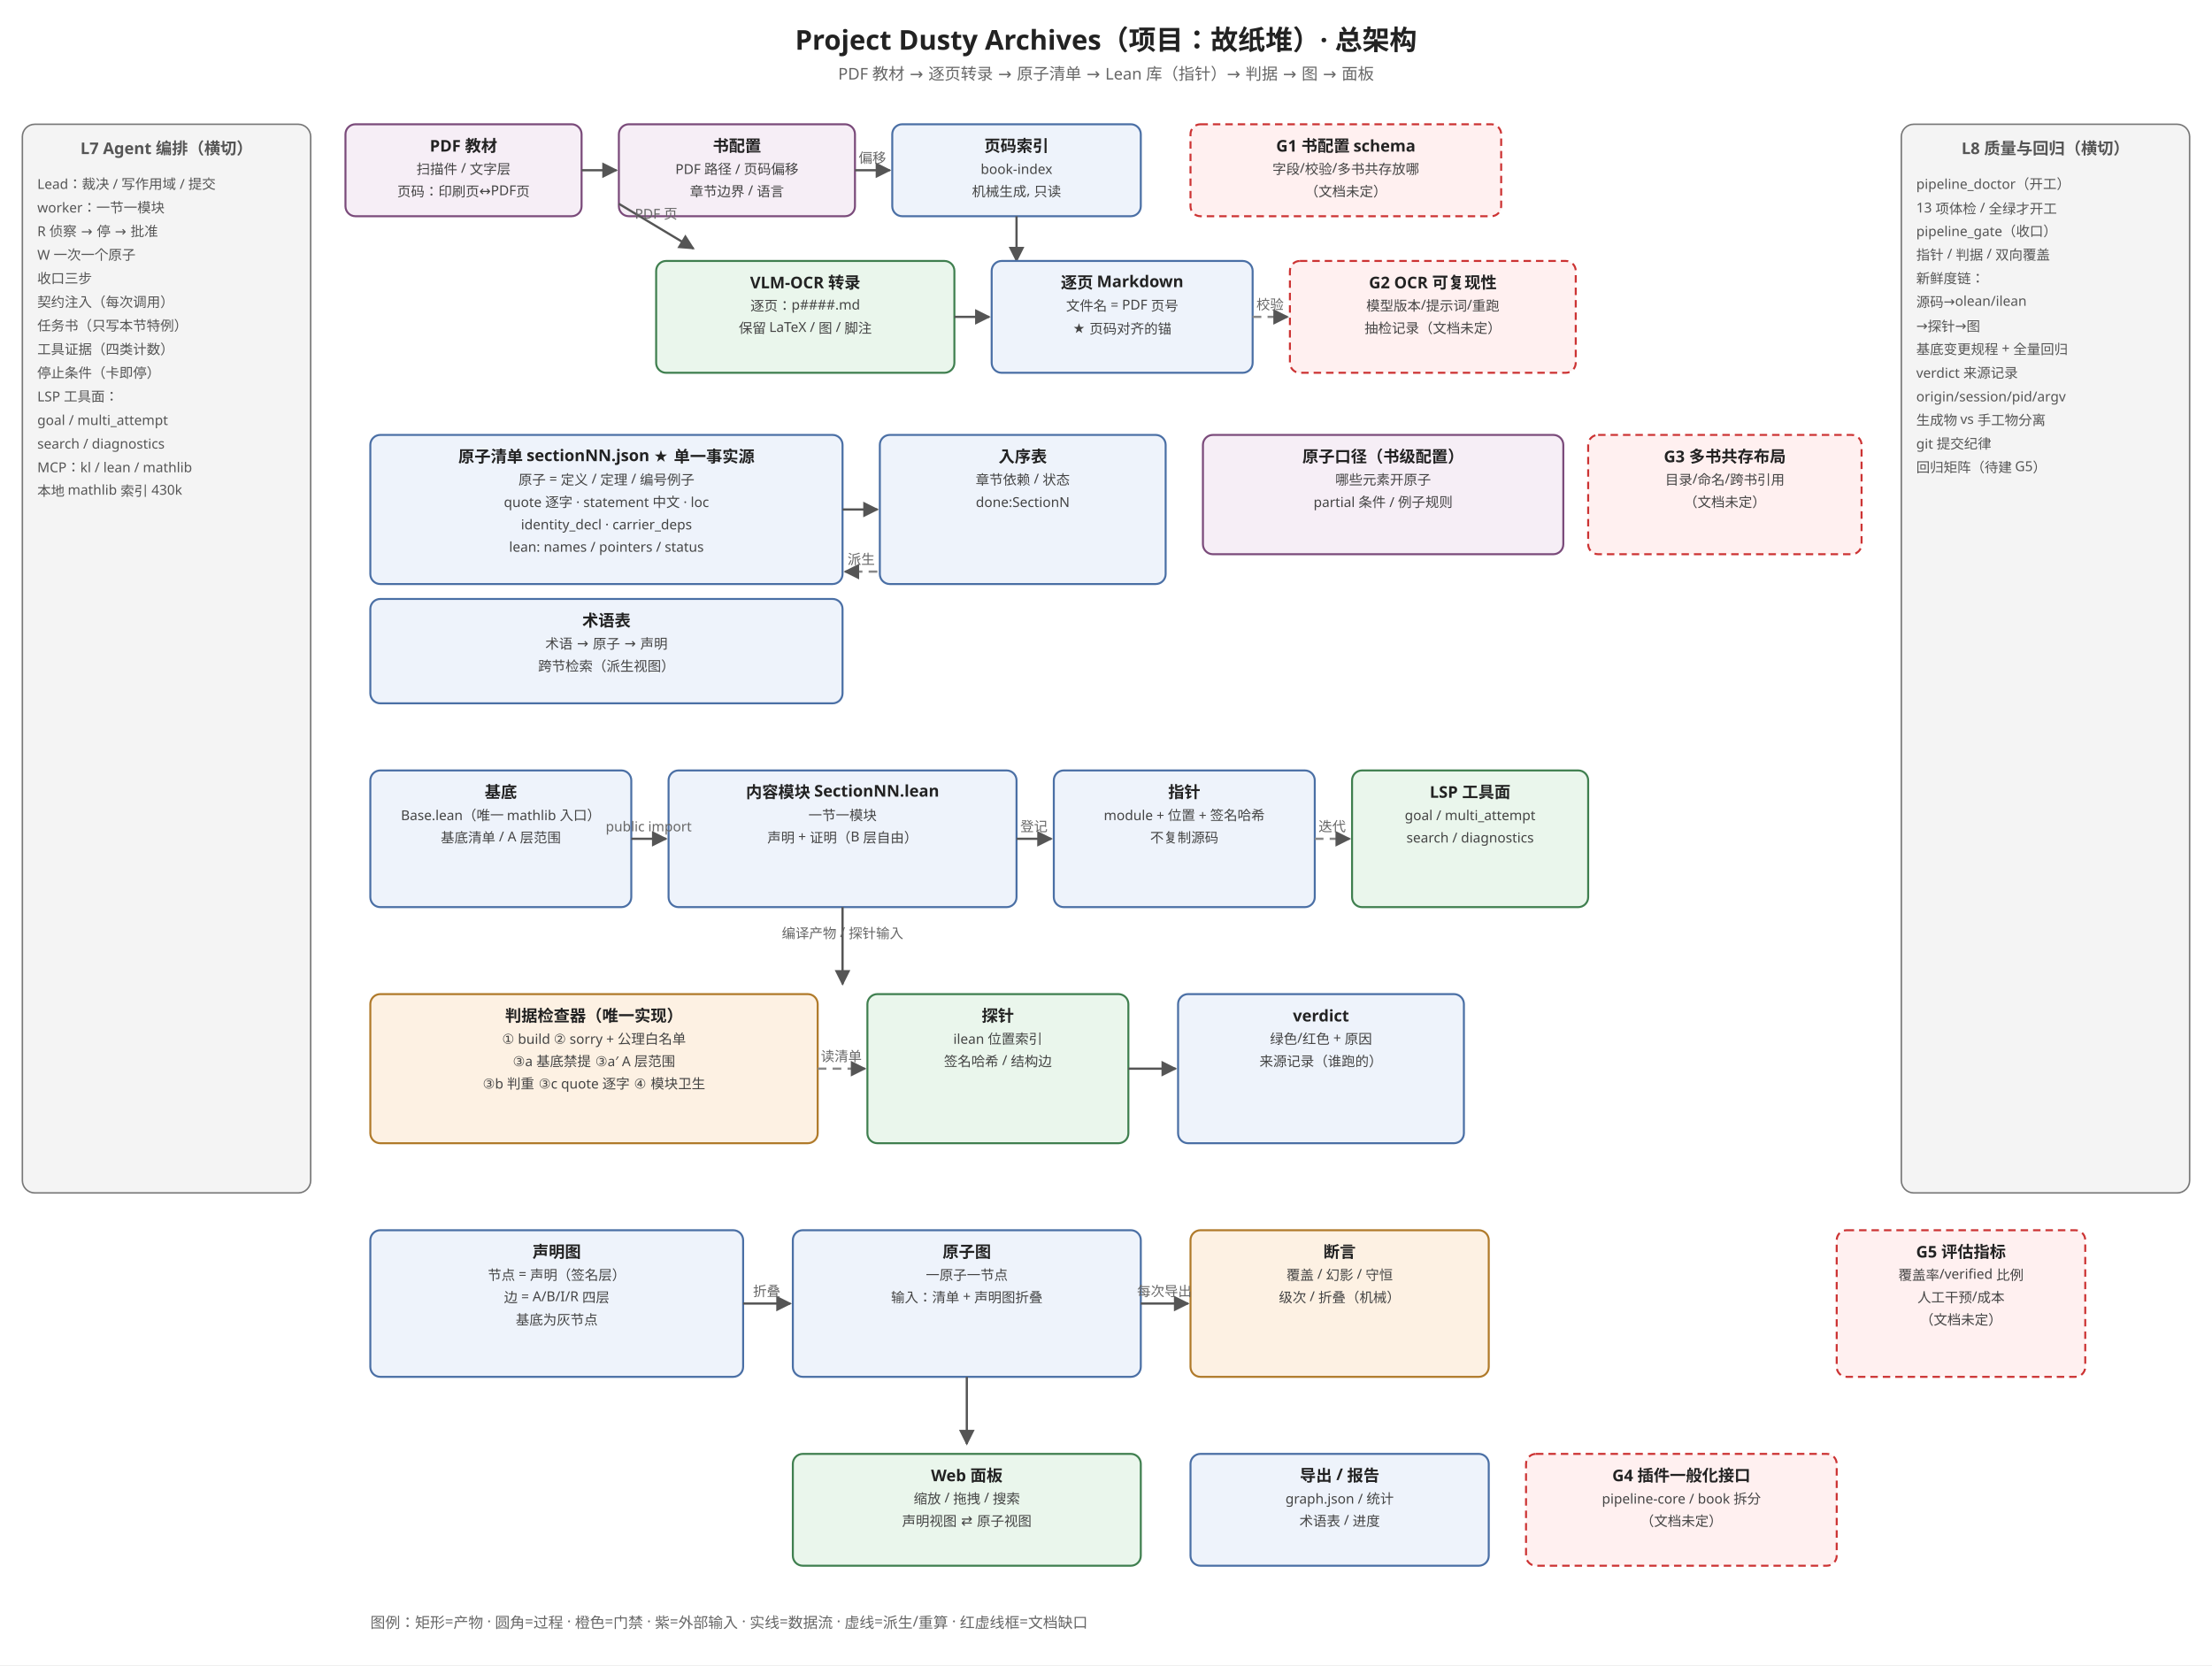
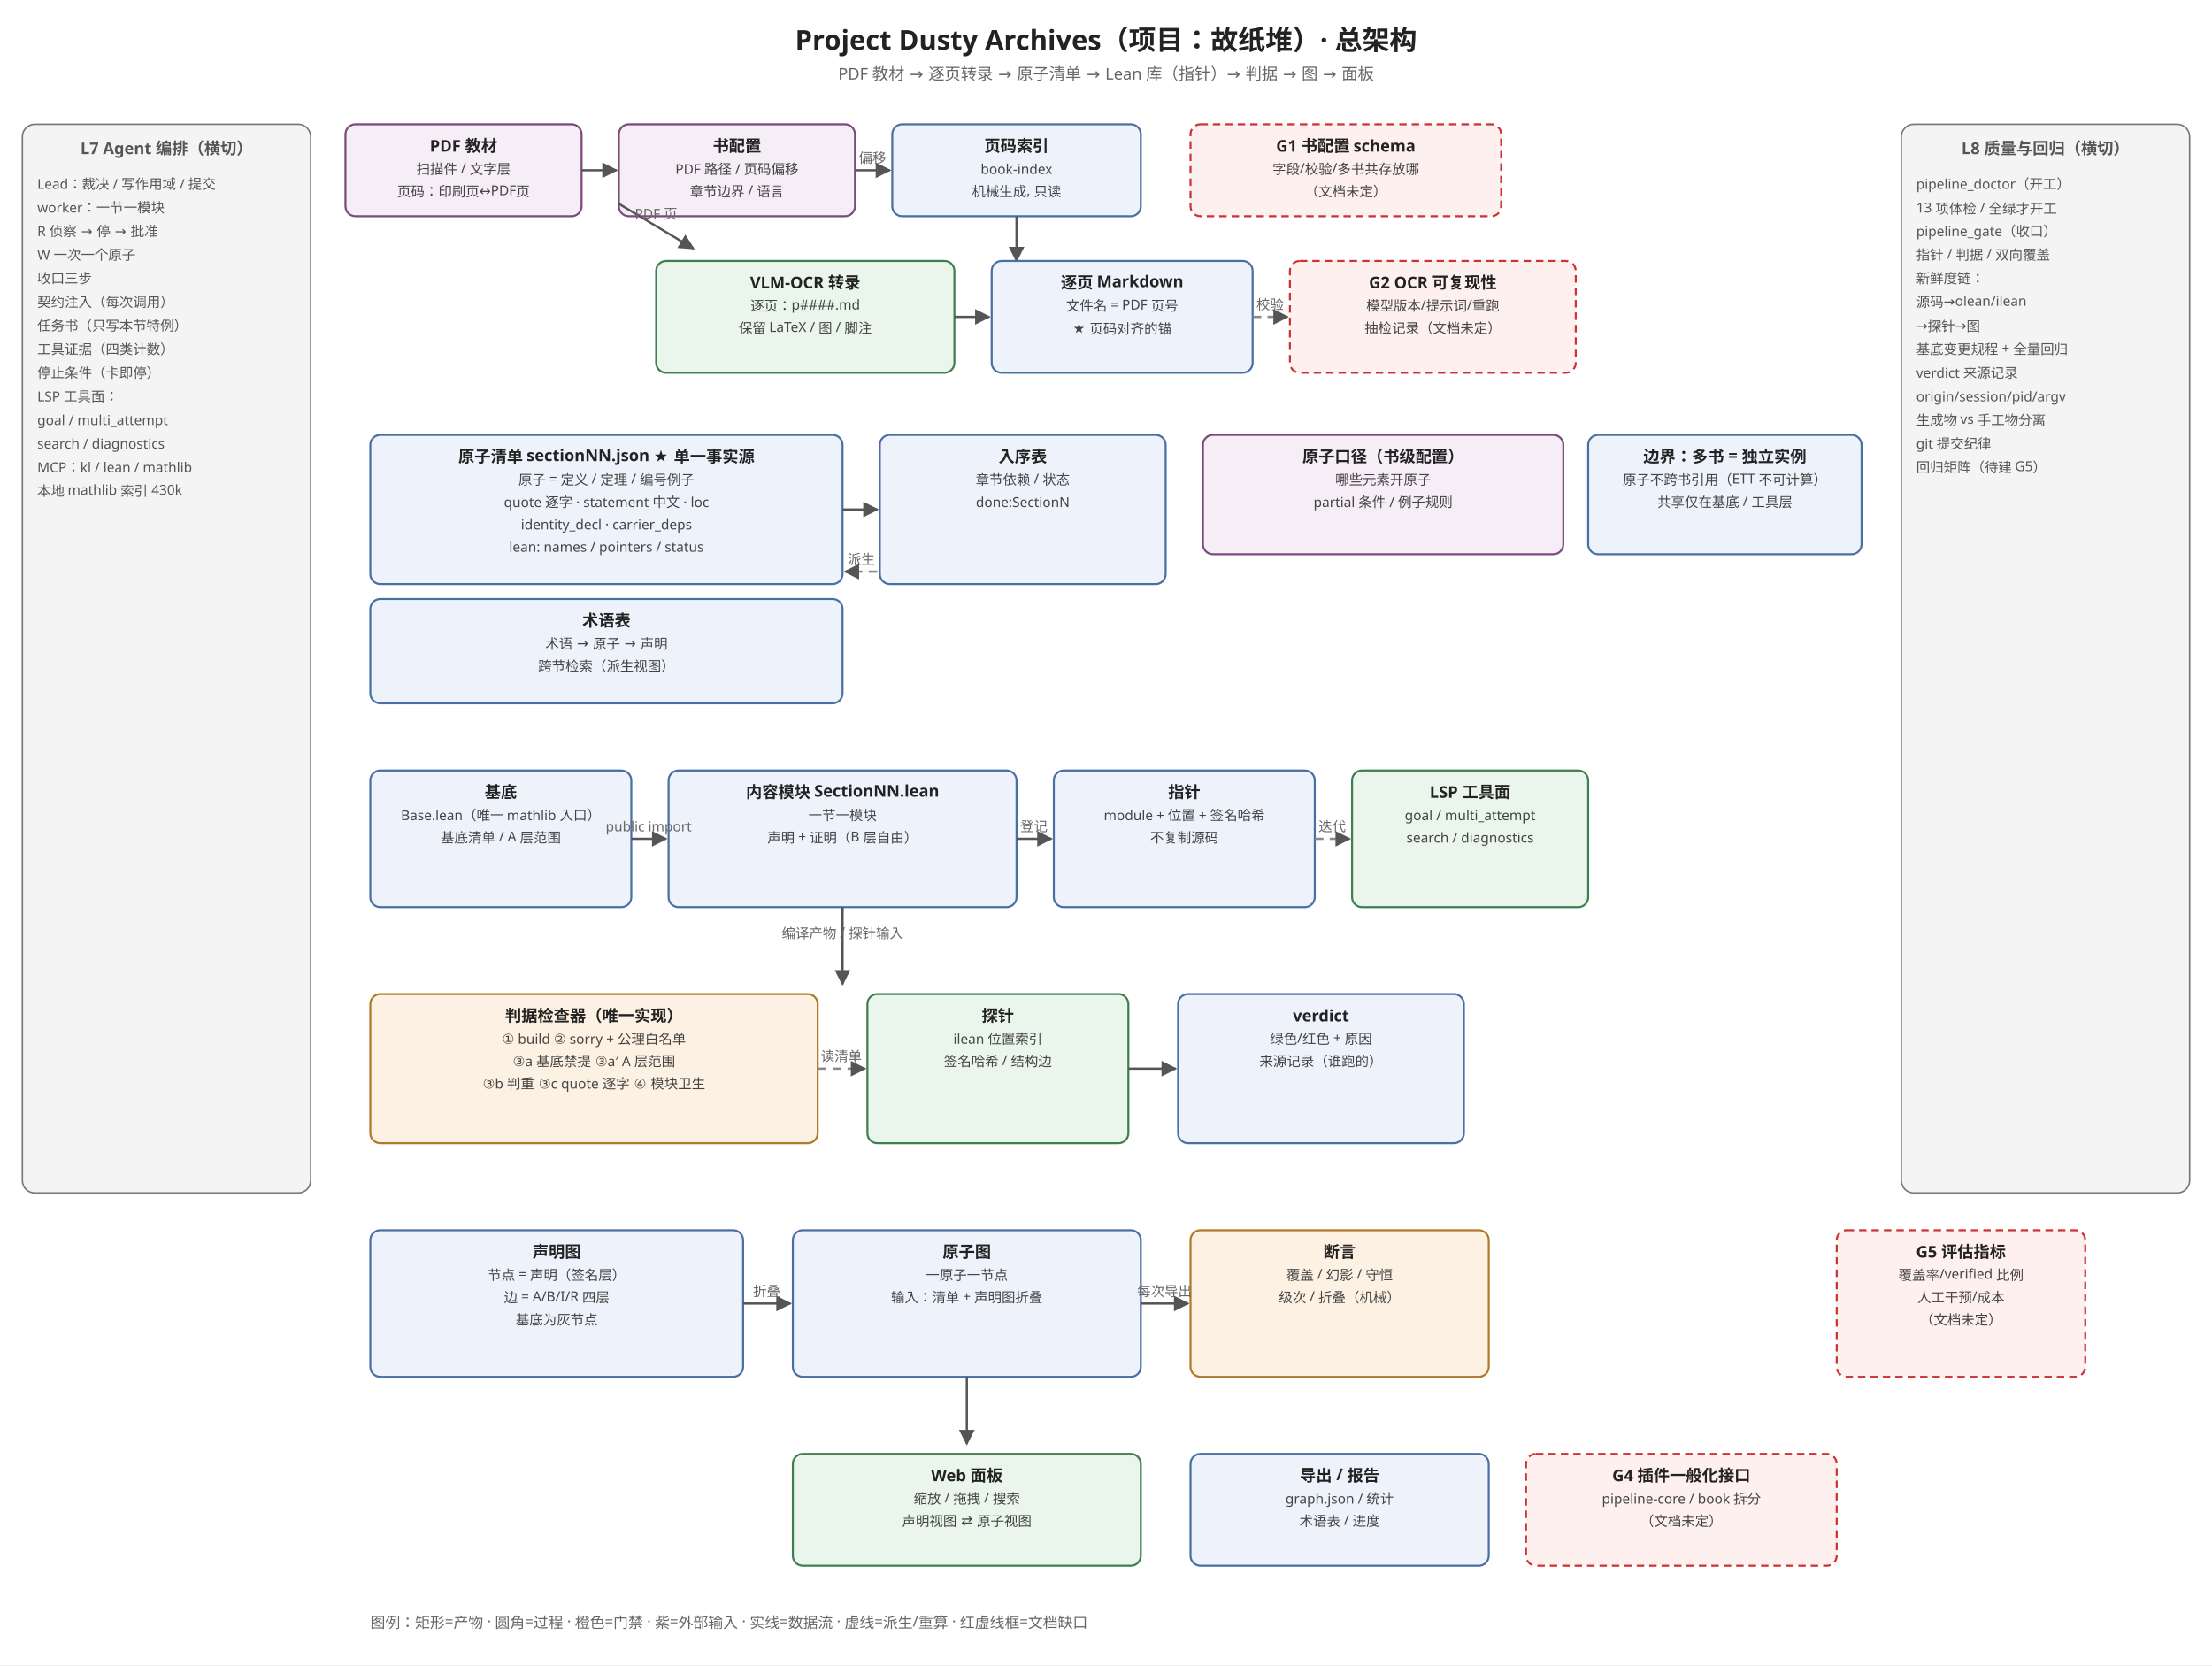
<svg xmlns="http://www.w3.org/2000/svg" width="1780" height="1340" viewBox="0 0 1780 1340">
  <defs>
    <marker id="ah" viewBox="0 0 10 10" refX="9" refY="5" markerWidth="7" markerHeight="7" orient="auto-start-reverse">
      <path d="M 0 0 L 10 5 L 0 10 z" fill="#555555" />
    </marker>
  </defs>
  <rect width="100%" height="100%" fill="white" />
  <text x="890" y="40" font-size="22" font-weight="bold" text-anchor="middle" fill="#222222" font-family="Segoe UI, Microsoft YaHei, sans-serif">Project Dusty Archives（项目：故纸堆）· 总架构</text>
  <text x="890" y="64" font-size="13" font-weight="normal" text-anchor="middle" fill="#666666" font-family="Segoe UI, Microsoft YaHei, sans-serif">PDF 教材 → 逐页转录 → 原子清单 → Lean 库（指针）→ 判据 → 图 → 面板</text>
  <rect x="18" y="100" width="232" height="860" rx="10" fill="#f4f4f4" stroke="#777777" stroke-width="1.2" />
  <text x="134" y="124" font-size="13" font-weight="bold" text-anchor="middle" fill="#555555" font-family="Segoe UI, Microsoft YaHei, sans-serif">L7 Agent 编排（横切）</text>
  <text x="30" y="152" font-size="11" font-weight="normal" text-anchor="start" fill="#555555" font-family="Segoe UI, Microsoft YaHei, sans-serif">Lead：裁决 / 写作用域 / 提交</text>
  <text x="30" y="171" font-size="11" font-weight="normal" text-anchor="start" fill="#555555" font-family="Segoe UI, Microsoft YaHei, sans-serif">worker：一节一模块</text>
  <text x="30" y="190" font-size="11" font-weight="normal" text-anchor="start" fill="#555555" font-family="Segoe UI, Microsoft YaHei, sans-serif">  R 侦察 → 停 → 批准</text>
  <text x="30" y="209" font-size="11" font-weight="normal" text-anchor="start" fill="#555555" font-family="Segoe UI, Microsoft YaHei, sans-serif">  W 一次一个原子</text>
  <text x="30" y="228" font-size="11" font-weight="normal" text-anchor="start" fill="#555555" font-family="Segoe UI, Microsoft YaHei, sans-serif">  收口三步</text>
  <text x="30" y="247" font-size="11" font-weight="normal" text-anchor="start" fill="#555555" font-family="Segoe UI, Microsoft YaHei, sans-serif">契约注入（每次调用）</text>
  <text x="30" y="266" font-size="11" font-weight="normal" text-anchor="start" fill="#555555" font-family="Segoe UI, Microsoft YaHei, sans-serif">任务书（只写本节特例）</text>
  <text x="30" y="285" font-size="11" font-weight="normal" text-anchor="start" fill="#555555" font-family="Segoe UI, Microsoft YaHei, sans-serif">工具证据（四类计数）</text>
  <text x="30" y="304" font-size="11" font-weight="normal" text-anchor="start" fill="#555555" font-family="Segoe UI, Microsoft YaHei, sans-serif">停止条件（卡即停）</text>
  <text x="30" y="323" font-size="11" font-weight="normal" text-anchor="start" fill="#555555" font-family="Segoe UI, Microsoft YaHei, sans-serif">LSP 工具面：</text>
  <text x="30" y="342" font-size="11" font-weight="normal" text-anchor="start" fill="#555555" font-family="Segoe UI, Microsoft YaHei, sans-serif">  goal / multi_attempt</text>
  <text x="30" y="361" font-size="11" font-weight="normal" text-anchor="start" fill="#555555" font-family="Segoe UI, Microsoft YaHei, sans-serif">  search / diagnostics</text>
  <text x="30" y="380" font-size="11" font-weight="normal" text-anchor="start" fill="#555555" font-family="Segoe UI, Microsoft YaHei, sans-serif">MCP：kl / lean / mathlib</text>
  <text x="30" y="399" font-size="11" font-weight="normal" text-anchor="start" fill="#555555" font-family="Segoe UI, Microsoft YaHei, sans-serif">本地 mathlib 索引 430k</text>
  <rect x="1530" y="100" width="232" height="860" rx="10" fill="#f4f4f4" stroke="#777777" stroke-width="1.2" />
  <text x="1646" y="124" font-size="13" font-weight="bold" text-anchor="middle" fill="#555555" font-family="Segoe UI, Microsoft YaHei, sans-serif">L8 质量与回归（横切）</text>
  <text x="1542" y="152" font-size="11" font-weight="normal" text-anchor="start" fill="#555555" font-family="Segoe UI, Microsoft YaHei, sans-serif">pipeline_doctor（开工）</text>
  <text x="1542" y="171" font-size="11" font-weight="normal" text-anchor="start" fill="#555555" font-family="Segoe UI, Microsoft YaHei, sans-serif">  13 项体检 / 全绿才开工</text>
  <text x="1542" y="190" font-size="11" font-weight="normal" text-anchor="start" fill="#555555" font-family="Segoe UI, Microsoft YaHei, sans-serif">pipeline_gate（收口）</text>
  <text x="1542" y="209" font-size="11" font-weight="normal" text-anchor="start" fill="#555555" font-family="Segoe UI, Microsoft YaHei, sans-serif">  指针 / 判据 / 双向覆盖</text>
  <text x="1542" y="228" font-size="11" font-weight="normal" text-anchor="start" fill="#555555" font-family="Segoe UI, Microsoft YaHei, sans-serif">新鲜度链：</text>
  <text x="1542" y="247" font-size="11" font-weight="normal" text-anchor="start" fill="#555555" font-family="Segoe UI, Microsoft YaHei, sans-serif">  源码→olean/ilean</text>
  <text x="1542" y="266" font-size="11" font-weight="normal" text-anchor="start" fill="#555555" font-family="Segoe UI, Microsoft YaHei, sans-serif">  →探针→图</text>
  <text x="1542" y="285" font-size="11" font-weight="normal" text-anchor="start" fill="#555555" font-family="Segoe UI, Microsoft YaHei, sans-serif">基底变更规程 + 全量回归</text>
  <text x="1542" y="304" font-size="11" font-weight="normal" text-anchor="start" fill="#555555" font-family="Segoe UI, Microsoft YaHei, sans-serif">verdict 来源记录</text>
  <text x="1542" y="323" font-size="11" font-weight="normal" text-anchor="start" fill="#555555" font-family="Segoe UI, Microsoft YaHei, sans-serif">  origin/session/pid/argv</text>
  <text x="1542" y="342" font-size="11" font-weight="normal" text-anchor="start" fill="#555555" font-family="Segoe UI, Microsoft YaHei, sans-serif">生成物 vs 手工物分离</text>
  <text x="1542" y="361" font-size="11" font-weight="normal" text-anchor="start" fill="#555555" font-family="Segoe UI, Microsoft YaHei, sans-serif">git 提交纪律</text>
  <text x="1542" y="380" font-size="11" font-weight="normal" text-anchor="start" fill="#555555" font-family="Segoe UI, Microsoft YaHei, sans-serif">回归矩阵（待建 G5）</text>
  <rect x="278" y="100" width="190" height="74" rx="8" fill="#f6eef6" stroke="#7a4a7a" stroke-width="1.6" />
  <text x="373" y="122" font-size="13" font-weight="bold" text-anchor="middle" fill="#222222" font-family="Segoe UI, Microsoft YaHei, sans-serif">PDF 教材</text>
  <text x="373" y="140" font-size="11" font-weight="normal" text-anchor="middle" fill="#444444" font-family="Segoe UI, Microsoft YaHei, sans-serif">扫描件 / 文字层</text>
  <text x="373" y="158" font-size="11" font-weight="normal" text-anchor="middle" fill="#444444" font-family="Segoe UI, Microsoft YaHei, sans-serif">页码：印刷页↔PDF页</text>
  <rect x="498" y="100" width="190" height="74" rx="8" fill="#f6eef6" stroke="#7a4a7a" stroke-width="1.6" />
  <text x="593" y="122" font-size="13" font-weight="bold" text-anchor="middle" fill="#222222" font-family="Segoe UI, Microsoft YaHei, sans-serif">书配置</text>
  <text x="593" y="140" font-size="11" font-weight="normal" text-anchor="middle" fill="#444444" font-family="Segoe UI, Microsoft YaHei, sans-serif">PDF 路径 / 页码偏移</text>
  <text x="593" y="158" font-size="11" font-weight="normal" text-anchor="middle" fill="#444444" font-family="Segoe UI, Microsoft YaHei, sans-serif">章节边界 / 语言</text>
  <rect x="718" y="100" width="200" height="74" rx="8" fill="#eef3fb" stroke="#4a6fa5" stroke-width="1.6" />
  <text x="818" y="122" font-size="13" font-weight="bold" text-anchor="middle" fill="#222222" font-family="Segoe UI, Microsoft YaHei, sans-serif">页码索引</text>
  <text x="818" y="140" font-size="11" font-weight="normal" text-anchor="middle" fill="#444444" font-family="Segoe UI, Microsoft YaHei, sans-serif">book-index</text>
  <text x="818" y="158" font-size="11" font-weight="normal" text-anchor="middle" fill="#444444" font-family="Segoe UI, Microsoft YaHei, sans-serif">机械生成, 只读</text>
  <rect x="958" y="100" width="250" height="74" rx="8" fill="#fff0f0" stroke="#cc3333" stroke-width="1.6" stroke-dasharray="6,4" />
  <text x="1083" y="122" font-size="13" font-weight="bold" text-anchor="middle" fill="#222222" font-family="Segoe UI, Microsoft YaHei, sans-serif">G1 书配置 schema</text>
  <text x="1083" y="140" font-size="11" font-weight="normal" text-anchor="middle" fill="#444444" font-family="Segoe UI, Microsoft YaHei, sans-serif">字段/校验/多书共存放哪</text>
  <text x="1083" y="158" font-size="11" font-weight="normal" text-anchor="middle" fill="#444444" font-family="Segoe UI, Microsoft YaHei, sans-serif">（文档未定）</text>
  <line x1="468" y1="137" x2="496" y2="137" stroke="#555555" stroke-width="1.8" marker-end="url(#ah)" />
  <line x1="688" y1="137" x2="716" y2="137" stroke="#555555" stroke-width="1.8" marker-end="url(#ah)" />
  <text x="702" y="131" font-size="11" font-weight="normal" text-anchor="middle" fill="#666666" font-family="Segoe UI, Microsoft YaHei, sans-serif">偏移</text>
  <line x1="818" y1="174" x2="818" y2="210" stroke="#555555" stroke-width="1.8" marker-end="url(#ah)" />
  <rect x="528" y="210" width="240" height="90" rx="8" fill="#eaf6ec" stroke="#3f7f4f" stroke-width="1.6" />
  <text x="648" y="232" font-size="13" font-weight="bold" text-anchor="middle" fill="#222222" font-family="Segoe UI, Microsoft YaHei, sans-serif">VLM-OCR 转录</text>
  <text x="648" y="250" font-size="11" font-weight="normal" text-anchor="middle" fill="#444444" font-family="Segoe UI, Microsoft YaHei, sans-serif">逐页：p####.md</text>
  <text x="648" y="268" font-size="11" font-weight="normal" text-anchor="middle" fill="#444444" font-family="Segoe UI, Microsoft YaHei, sans-serif">保留 LaTeX / 图 / 脚注</text>
  <rect x="798" y="210" width="210" height="90" rx="8" fill="#eef3fb" stroke="#4a6fa5" stroke-width="1.6" />
  <text x="903" y="232" font-size="13" font-weight="bold" text-anchor="middle" fill="#222222" font-family="Segoe UI, Microsoft YaHei, sans-serif">逐页 Markdown</text>
  <text x="903" y="250" font-size="11" font-weight="normal" text-anchor="middle" fill="#444444" font-family="Segoe UI, Microsoft YaHei, sans-serif">文件名 = PDF 页号</text>
  <text x="903" y="268" font-size="11" font-weight="normal" text-anchor="middle" fill="#444444" font-family="Segoe UI, Microsoft YaHei, sans-serif">★ 页码对齐的锚</text>
  <rect x="1038" y="210" width="230" height="90" rx="8" fill="#fff0f0" stroke="#cc3333" stroke-width="1.6" stroke-dasharray="6,4" />
  <text x="1153" y="232" font-size="13" font-weight="bold" text-anchor="middle" fill="#222222" font-family="Segoe UI, Microsoft YaHei, sans-serif">G2 OCR 可复现性</text>
  <text x="1153" y="250" font-size="11" font-weight="normal" text-anchor="middle" fill="#444444" font-family="Segoe UI, Microsoft YaHei, sans-serif">模型版本/提示词/重跑</text>
  <text x="1153" y="268" font-size="11" font-weight="normal" text-anchor="middle" fill="#444444" font-family="Segoe UI, Microsoft YaHei, sans-serif">抽检记录（文档未定）</text>
  <line x1="498" y1="164" x2="558" y2="200" stroke="#555555" stroke-width="1.8" marker-end="url(#ah)" />
  <text x="528" y="176" font-size="11" font-weight="normal" text-anchor="middle" fill="#666666" font-family="Segoe UI, Microsoft YaHei, sans-serif">PDF 页</text>
  <line x1="768" y1="255" x2="796" y2="255" stroke="#555555" stroke-width="1.8" marker-end="url(#ah)" />
  <line x1="1008" y1="255" x2="1036" y2="255" stroke="#888888" stroke-width="1.8" stroke-dasharray="7,5" marker-end="url(#ah)" />
  <text x="1022" y="249" font-size="11" font-weight="normal" text-anchor="middle" fill="#666666" font-family="Segoe UI, Microsoft YaHei, sans-serif">校验</text>
  <rect x="298" y="350" width="380" height="120" rx="8" fill="#eef3fb" stroke="#4a6fa5" stroke-width="1.6" />
  <text x="488" y="372" font-size="13" font-weight="bold" text-anchor="middle" fill="#222222" font-family="Segoe UI, Microsoft YaHei, sans-serif">原子清单 sectionNN.json  ★ 单一事实源</text>
  <text x="488" y="390" font-size="11" font-weight="normal" text-anchor="middle" fill="#444444" font-family="Segoe UI, Microsoft YaHei, sans-serif">原子 = 定义 / 定理 / 编号例子</text>
  <text x="488" y="408" font-size="11" font-weight="normal" text-anchor="middle" fill="#444444" font-family="Segoe UI, Microsoft YaHei, sans-serif">quote 逐字 · statement 中文 · loc</text>
  <text x="488" y="426" font-size="11" font-weight="normal" text-anchor="middle" fill="#444444" font-family="Segoe UI, Microsoft YaHei, sans-serif">identity_decl · carrier_deps</text>
  <text x="488" y="444" font-size="11" font-weight="normal" text-anchor="middle" fill="#444444" font-family="Segoe UI, Microsoft YaHei, sans-serif">lean: names / pointers / status</text>
  <rect x="708" y="350" width="230" height="120" rx="8" fill="#eef3fb" stroke="#4a6fa5" stroke-width="1.6" />
  <text x="823" y="372" font-size="13" font-weight="bold" text-anchor="middle" fill="#222222" font-family="Segoe UI, Microsoft YaHei, sans-serif">入序表</text>
  <text x="823" y="390" font-size="11" font-weight="normal" text-anchor="middle" fill="#444444" font-family="Segoe UI, Microsoft YaHei, sans-serif">章节依赖 / 状态</text>
  <text x="823" y="408" font-size="11" font-weight="normal" text-anchor="middle" fill="#444444" font-family="Segoe UI, Microsoft YaHei, sans-serif">done:SectionN</text>
  <rect x="968" y="350" width="290" height="96" rx="8" fill="#f6eef6" stroke="#7a4a7a" stroke-width="1.6" />
  <text x="1113" y="372" font-size="13" font-weight="bold" text-anchor="middle" fill="#222222" font-family="Segoe UI, Microsoft YaHei, sans-serif">原子口径（书级配置）</text>
  <text x="1113" y="390" font-size="11" font-weight="normal" text-anchor="middle" fill="#444444" font-family="Segoe UI, Microsoft YaHei, sans-serif">哪些元素开原子</text>
  <text x="1113" y="408" font-size="11" font-weight="normal" text-anchor="middle" fill="#444444" font-family="Segoe UI, Microsoft YaHei, sans-serif">partial 条件 / 例子规则</text>
  <rect x="298" y="482" width="380" height="84" rx="8" fill="#eef3fb" stroke="#4a6fa5" stroke-width="1.6" />
  <text x="488" y="504" font-size="13" font-weight="bold" text-anchor="middle" fill="#222222" font-family="Segoe UI, Microsoft YaHei, sans-serif">术语表</text>
  <text x="488" y="522" font-size="11" font-weight="normal" text-anchor="middle" fill="#444444" font-family="Segoe UI, Microsoft YaHei, sans-serif">术语 → 原子 → 声明</text>
  <text x="488" y="540" font-size="11" font-weight="normal" text-anchor="middle" fill="#444444" font-family="Segoe UI, Microsoft YaHei, sans-serif">跨节检索（派生视图）</text>
  <line x1="678" y1="410" x2="706" y2="410" stroke="#555555" stroke-width="1.8" marker-end="url(#ah)" />
  <line x1="706" y1="460" x2="680" y2="460" stroke="#888888" stroke-width="1.8" stroke-dasharray="7,5" marker-end="url(#ah)" />
  <text x="693" y="454" font-size="11" font-weight="normal" text-anchor="middle" fill="#666666" font-family="Segoe UI, Microsoft YaHei, sans-serif">派生</text>
  <rect x="298" y="620" width="210" height="110" rx="8" fill="#eef3fb" stroke="#4a6fa5" stroke-width="1.6" />
  <text x="403" y="642" font-size="13" font-weight="bold" text-anchor="middle" fill="#222222" font-family="Segoe UI, Microsoft YaHei, sans-serif">基底</text>
  <text x="403" y="660" font-size="11" font-weight="normal" text-anchor="middle" fill="#444444" font-family="Segoe UI, Microsoft YaHei, sans-serif">Base.lean（唯一 mathlib 入口）</text>
  <text x="403" y="678" font-size="11" font-weight="normal" text-anchor="middle" fill="#444444" font-family="Segoe UI, Microsoft YaHei, sans-serif">基底清单 / A 层范围</text>
  <rect x="538" y="620" width="280" height="110" rx="8" fill="#eef3fb" stroke="#4a6fa5" stroke-width="1.6" />
  <text x="678" y="642" font-size="13" font-weight="bold" text-anchor="middle" fill="#222222" font-family="Segoe UI, Microsoft YaHei, sans-serif">内容模块 SectionNN.lean</text>
  <text x="678" y="660" font-size="11" font-weight="normal" text-anchor="middle" fill="#444444" font-family="Segoe UI, Microsoft YaHei, sans-serif">一节一模块</text>
  <text x="678" y="678" font-size="11" font-weight="normal" text-anchor="middle" fill="#444444" font-family="Segoe UI, Microsoft YaHei, sans-serif">声明 + 证明（B 层自由）</text>
  <rect x="848" y="620" width="210" height="110" rx="8" fill="#eef3fb" stroke="#4a6fa5" stroke-width="1.6" />
  <text x="953" y="642" font-size="13" font-weight="bold" text-anchor="middle" fill="#222222" font-family="Segoe UI, Microsoft YaHei, sans-serif">指针</text>
  <text x="953" y="660" font-size="11" font-weight="normal" text-anchor="middle" fill="#444444" font-family="Segoe UI, Microsoft YaHei, sans-serif">module + 位置 + 签名哈希</text>
  <text x="953" y="678" font-size="11" font-weight="normal" text-anchor="middle" fill="#444444" font-family="Segoe UI, Microsoft YaHei, sans-serif">不复制源码</text>
  <rect x="1088" y="620" width="190" height="110" rx="8" fill="#eaf6ec" stroke="#3f7f4f" stroke-width="1.6" />
  <text x="1183" y="642" font-size="13" font-weight="bold" text-anchor="middle" fill="#222222" font-family="Segoe UI, Microsoft YaHei, sans-serif">LSP 工具面</text>
  <text x="1183" y="660" font-size="11" font-weight="normal" text-anchor="middle" fill="#444444" font-family="Segoe UI, Microsoft YaHei, sans-serif">goal / multi_attempt</text>
  <text x="1183" y="678" font-size="11" font-weight="normal" text-anchor="middle" fill="#444444" font-family="Segoe UI, Microsoft YaHei, sans-serif">search / diagnostics</text>
  <line x1="508" y1="675" x2="536" y2="675" stroke="#555555" stroke-width="1.8" marker-end="url(#ah)" />
  <text x="522" y="669" font-size="11" font-weight="normal" text-anchor="middle" fill="#666666" font-family="Segoe UI, Microsoft YaHei, sans-serif">public import</text>
  <line x1="818" y1="675" x2="846" y2="675" stroke="#555555" stroke-width="1.8" marker-end="url(#ah)" />
  <text x="832" y="669" font-size="11" font-weight="normal" text-anchor="middle" fill="#666666" font-family="Segoe UI, Microsoft YaHei, sans-serif">登记</text>
  <line x1="1058" y1="675" x2="1086" y2="675" stroke="#888888" stroke-width="1.8" stroke-dasharray="7,5" marker-end="url(#ah)" />
  <text x="1072" y="669" font-size="11" font-weight="normal" text-anchor="middle" fill="#666666" font-family="Segoe UI, Microsoft YaHei, sans-serif">迭代</text>
  <rect x="298" y="800" width="360" height="120" rx="8" fill="#fdf1e3" stroke="#b07a2a" stroke-width="1.6" />
  <text x="478" y="822" font-size="13" font-weight="bold" text-anchor="middle" fill="#222222" font-family="Segoe UI, Microsoft YaHei, sans-serif">判据检查器（唯一实现）</text>
  <text x="478" y="840" font-size="11" font-weight="normal" text-anchor="middle" fill="#444444" font-family="Segoe UI, Microsoft YaHei, sans-serif">① build  ② sorry + 公理白名单</text>
  <text x="478" y="858" font-size="11" font-weight="normal" text-anchor="middle" fill="#444444" font-family="Segoe UI, Microsoft YaHei, sans-serif">③a 基底禁提  ③a′ A 层范围</text>
  <text x="478" y="876" font-size="11" font-weight="normal" text-anchor="middle" fill="#444444" font-family="Segoe UI, Microsoft YaHei, sans-serif">③b 判重  ③c quote 逐字  ④ 模块卫生</text>
  <rect x="698" y="800" width="210" height="120" rx="8" fill="#eaf6ec" stroke="#3f7f4f" stroke-width="1.6" />
  <text x="803" y="822" font-size="13" font-weight="bold" text-anchor="middle" fill="#222222" font-family="Segoe UI, Microsoft YaHei, sans-serif">探针</text>
  <text x="803" y="840" font-size="11" font-weight="normal" text-anchor="middle" fill="#444444" font-family="Segoe UI, Microsoft YaHei, sans-serif">ilean 位置索引</text>
  <text x="803" y="858" font-size="11" font-weight="normal" text-anchor="middle" fill="#444444" font-family="Segoe UI, Microsoft YaHei, sans-serif">签名哈希 / 结构边</text>
  <rect x="948" y="800" width="230" height="120" rx="8" fill="#eef3fb" stroke="#4a6fa5" stroke-width="1.6" />
  <text x="1063" y="822" font-size="13" font-weight="bold" text-anchor="middle" fill="#222222" font-family="Segoe UI, Microsoft YaHei, sans-serif">verdict</text>
  <text x="1063" y="840" font-size="11" font-weight="normal" text-anchor="middle" fill="#444444" font-family="Segoe UI, Microsoft YaHei, sans-serif">绿色/红色 + 原因</text>
  <text x="1063" y="858" font-size="11" font-weight="normal" text-anchor="middle" fill="#444444" font-family="Segoe UI, Microsoft YaHei, sans-serif">来源记录（谁跑的）</text>
  <line x1="658" y1="860" x2="696" y2="860" stroke="#888888" stroke-width="1.8" stroke-dasharray="7,5" marker-end="url(#ah)" />
  <text x="677" y="854" font-size="11" font-weight="normal" text-anchor="middle" fill="#666666" font-family="Segoe UI, Microsoft YaHei, sans-serif">读清单</text>
  <line x1="908" y1="860" x2="946" y2="860" stroke="#555555" stroke-width="1.8" marker-end="url(#ah)" />
  <line x1="678" y1="730" x2="678" y2="792" stroke="#555555" stroke-width="1.8" marker-end="url(#ah)" />
  <text x="678" y="755" font-size="11" font-weight="normal" text-anchor="middle" fill="#666666" font-family="Segoe UI, Microsoft YaHei, sans-serif">编译产物 / 探针输入</text>
  <rect x="298" y="990" width="300" height="118" rx="8" fill="#eef3fb" stroke="#4a6fa5" stroke-width="1.6" />
  <text x="448" y="1012" font-size="13" font-weight="bold" text-anchor="middle" fill="#222222" font-family="Segoe UI, Microsoft YaHei, sans-serif">声明图</text>
  <text x="448" y="1030" font-size="11" font-weight="normal" text-anchor="middle" fill="#444444" font-family="Segoe UI, Microsoft YaHei, sans-serif">节点 = 声明（签名层）</text>
  <text x="448" y="1048" font-size="11" font-weight="normal" text-anchor="middle" fill="#444444" font-family="Segoe UI, Microsoft YaHei, sans-serif">边 = A/B/I/R 四层</text>
  <text x="448" y="1066" font-size="11" font-weight="normal" text-anchor="middle" fill="#444444" font-family="Segoe UI, Microsoft YaHei, sans-serif">基底为灰节点</text>
  <rect x="638" y="990" width="280" height="118" rx="8" fill="#eef3fb" stroke="#4a6fa5" stroke-width="1.6" />
  <text x="778" y="1012" font-size="13" font-weight="bold" text-anchor="middle" fill="#222222" font-family="Segoe UI, Microsoft YaHei, sans-serif">原子图</text>
  <text x="778" y="1030" font-size="11" font-weight="normal" text-anchor="middle" fill="#444444" font-family="Segoe UI, Microsoft YaHei, sans-serif">一原子一节点</text>
  <text x="778" y="1048" font-size="11" font-weight="normal" text-anchor="middle" fill="#444444" font-family="Segoe UI, Microsoft YaHei, sans-serif">输入：清单 + 声明图折叠</text>
  <rect x="958" y="990" width="240" height="118" rx="8" fill="#fdf1e3" stroke="#b07a2a" stroke-width="1.6" />
  <text x="1078" y="1012" font-size="13" font-weight="bold" text-anchor="middle" fill="#222222" font-family="Segoe UI, Microsoft YaHei, sans-serif">断言</text>
  <text x="1078" y="1030" font-size="11" font-weight="normal" text-anchor="middle" fill="#444444" font-family="Segoe UI, Microsoft YaHei, sans-serif">覆盖 / 幻影 / 守恒</text>
  <text x="1078" y="1048" font-size="11" font-weight="normal" text-anchor="middle" fill="#444444" font-family="Segoe UI, Microsoft YaHei, sans-serif">级次 / 折叠（机械）</text>
  <line x1="598" y1="1049" x2="636" y2="1049" stroke="#555555" stroke-width="1.8" marker-end="url(#ah)" />
  <text x="617" y="1043" font-size="11" font-weight="normal" text-anchor="middle" fill="#666666" font-family="Segoe UI, Microsoft YaHei, sans-serif">折叠</text>
  <line x1="918" y1="1049" x2="956" y2="1049" stroke="#555555" stroke-width="1.8" marker-end="url(#ah)" />
  <text x="937" y="1043" font-size="11" font-weight="normal" text-anchor="middle" fill="#666666" font-family="Segoe UI, Microsoft YaHei, sans-serif">每次导出</text>
  <rect x="638" y="1170" width="280" height="90" rx="8" fill="#eaf6ec" stroke="#3f7f4f" stroke-width="1.6" />
  <text x="778" y="1192" font-size="13" font-weight="bold" text-anchor="middle" fill="#222222" font-family="Segoe UI, Microsoft YaHei, sans-serif">Web 面板</text>
  <text x="778" y="1210" font-size="11" font-weight="normal" text-anchor="middle" fill="#444444" font-family="Segoe UI, Microsoft YaHei, sans-serif">缩放 / 拖拽 / 搜索</text>
  <text x="778" y="1228" font-size="11" font-weight="normal" text-anchor="middle" fill="#444444" font-family="Segoe UI, Microsoft YaHei, sans-serif">声明视图 ⇄ 原子视图</text>
  <rect x="958" y="1170" width="240" height="90" rx="8" fill="#eef3fb" stroke="#4a6fa5" stroke-width="1.6" />
  <text x="1078" y="1192" font-size="13" font-weight="bold" text-anchor="middle" fill="#222222" font-family="Segoe UI, Microsoft YaHei, sans-serif">导出 / 报告</text>
  <text x="1078" y="1210" font-size="11" font-weight="normal" text-anchor="middle" fill="#444444" font-family="Segoe UI, Microsoft YaHei, sans-serif">graph.json / 统计</text>
  <text x="1078" y="1228" font-size="11" font-weight="normal" text-anchor="middle" fill="#444444" font-family="Segoe UI, Microsoft YaHei, sans-serif">术语表 / 进度</text>
  <line x1="778" y1="1108" x2="778" y2="1162" stroke="#555555" stroke-width="1.8" marker-end="url(#ah)" />
  <rect x="1228" y="1170" width="250" height="90" rx="8" fill="#fff0f0" stroke="#cc3333" stroke-width="1.6" stroke-dasharray="6,4" />
  <text x="1353" y="1192" font-size="13" font-weight="bold" text-anchor="middle" fill="#222222" font-family="Segoe UI, Microsoft YaHei, sans-serif">G4 插件一般化接口</text>
  <text x="1353" y="1210" font-size="11" font-weight="normal" text-anchor="middle" fill="#444444" font-family="Segoe UI, Microsoft YaHei, sans-serif">pipeline-core / book 拆分</text>
  <text x="1353" y="1228" font-size="11" font-weight="normal" text-anchor="middle" fill="#444444" font-family="Segoe UI, Microsoft YaHei, sans-serif">（文档未定）</text>
-   <rect x="1278" y="350" width="220" height="96" rx="8" fill="#fff0f0" stroke="#cc3333" stroke-width="1.6" stroke-dasharray="6,4" />
-   <text x="1388" y="372" font-size="13" font-weight="bold" text-anchor="middle" fill="#222222" font-family="Segoe UI, Microsoft YaHei, sans-serif">G3 多书共存布局</text>
-   <text x="1388" y="390" font-size="11" font-weight="normal" text-anchor="middle" fill="#444444" font-family="Segoe UI, Microsoft YaHei, sans-serif">目录/命名/跨书引用</text>
-   <text x="1388" y="408" font-size="11" font-weight="normal" text-anchor="middle" fill="#444444" font-family="Segoe UI, Microsoft YaHei, sans-serif">（文档未定）</text>
+   <rect x="1278" y="350" width="220" height="96" rx="8" fill="#eef3fb" stroke="#4a6fa5" stroke-width="1.6" />
+   <text x="1388" y="372" font-size="13" font-weight="bold" text-anchor="middle" fill="#222222" font-family="Segoe UI, Microsoft YaHei, sans-serif">边界：多书 = 独立实例</text>
+   <text x="1388" y="390" font-size="11" font-weight="normal" text-anchor="middle" fill="#444444" font-family="Segoe UI, Microsoft YaHei, sans-serif">原子不跨书引用（ETT 不可计算）</text>
+   <text x="1388" y="408" font-size="11" font-weight="normal" text-anchor="middle" fill="#444444" font-family="Segoe UI, Microsoft YaHei, sans-serif">共享仅在基底 / 工具层</text>
  <rect x="1478" y="990" width="200" height="118" rx="8" fill="#fff0f0" stroke="#cc3333" stroke-width="1.6" stroke-dasharray="6,4" />
  <text x="1578" y="1012" font-size="13" font-weight="bold" text-anchor="middle" fill="#222222" font-family="Segoe UI, Microsoft YaHei, sans-serif">G5 评估指标</text>
  <text x="1578" y="1030" font-size="11" font-weight="normal" text-anchor="middle" fill="#444444" font-family="Segoe UI, Microsoft YaHei, sans-serif">覆盖率/verified 比例</text>
  <text x="1578" y="1048" font-size="11" font-weight="normal" text-anchor="middle" fill="#444444" font-family="Segoe UI, Microsoft YaHei, sans-serif">人工干预/成本</text>
  <text x="1578" y="1066" font-size="11" font-weight="normal" text-anchor="middle" fill="#444444" font-family="Segoe UI, Microsoft YaHei, sans-serif">（文档未定）</text>
  <text x="298" y="1310" font-size="12" font-weight="normal" text-anchor="start" fill="#666666" font-family="Segoe UI, Microsoft YaHei, sans-serif">图例：矩形=产物 · 圆角=过程 · 橙色=门禁 · 紫=外部输入 · 实线=数据流 · 虚线=派生/重算 · 红虚线框=文档缺口</text>
</svg>
